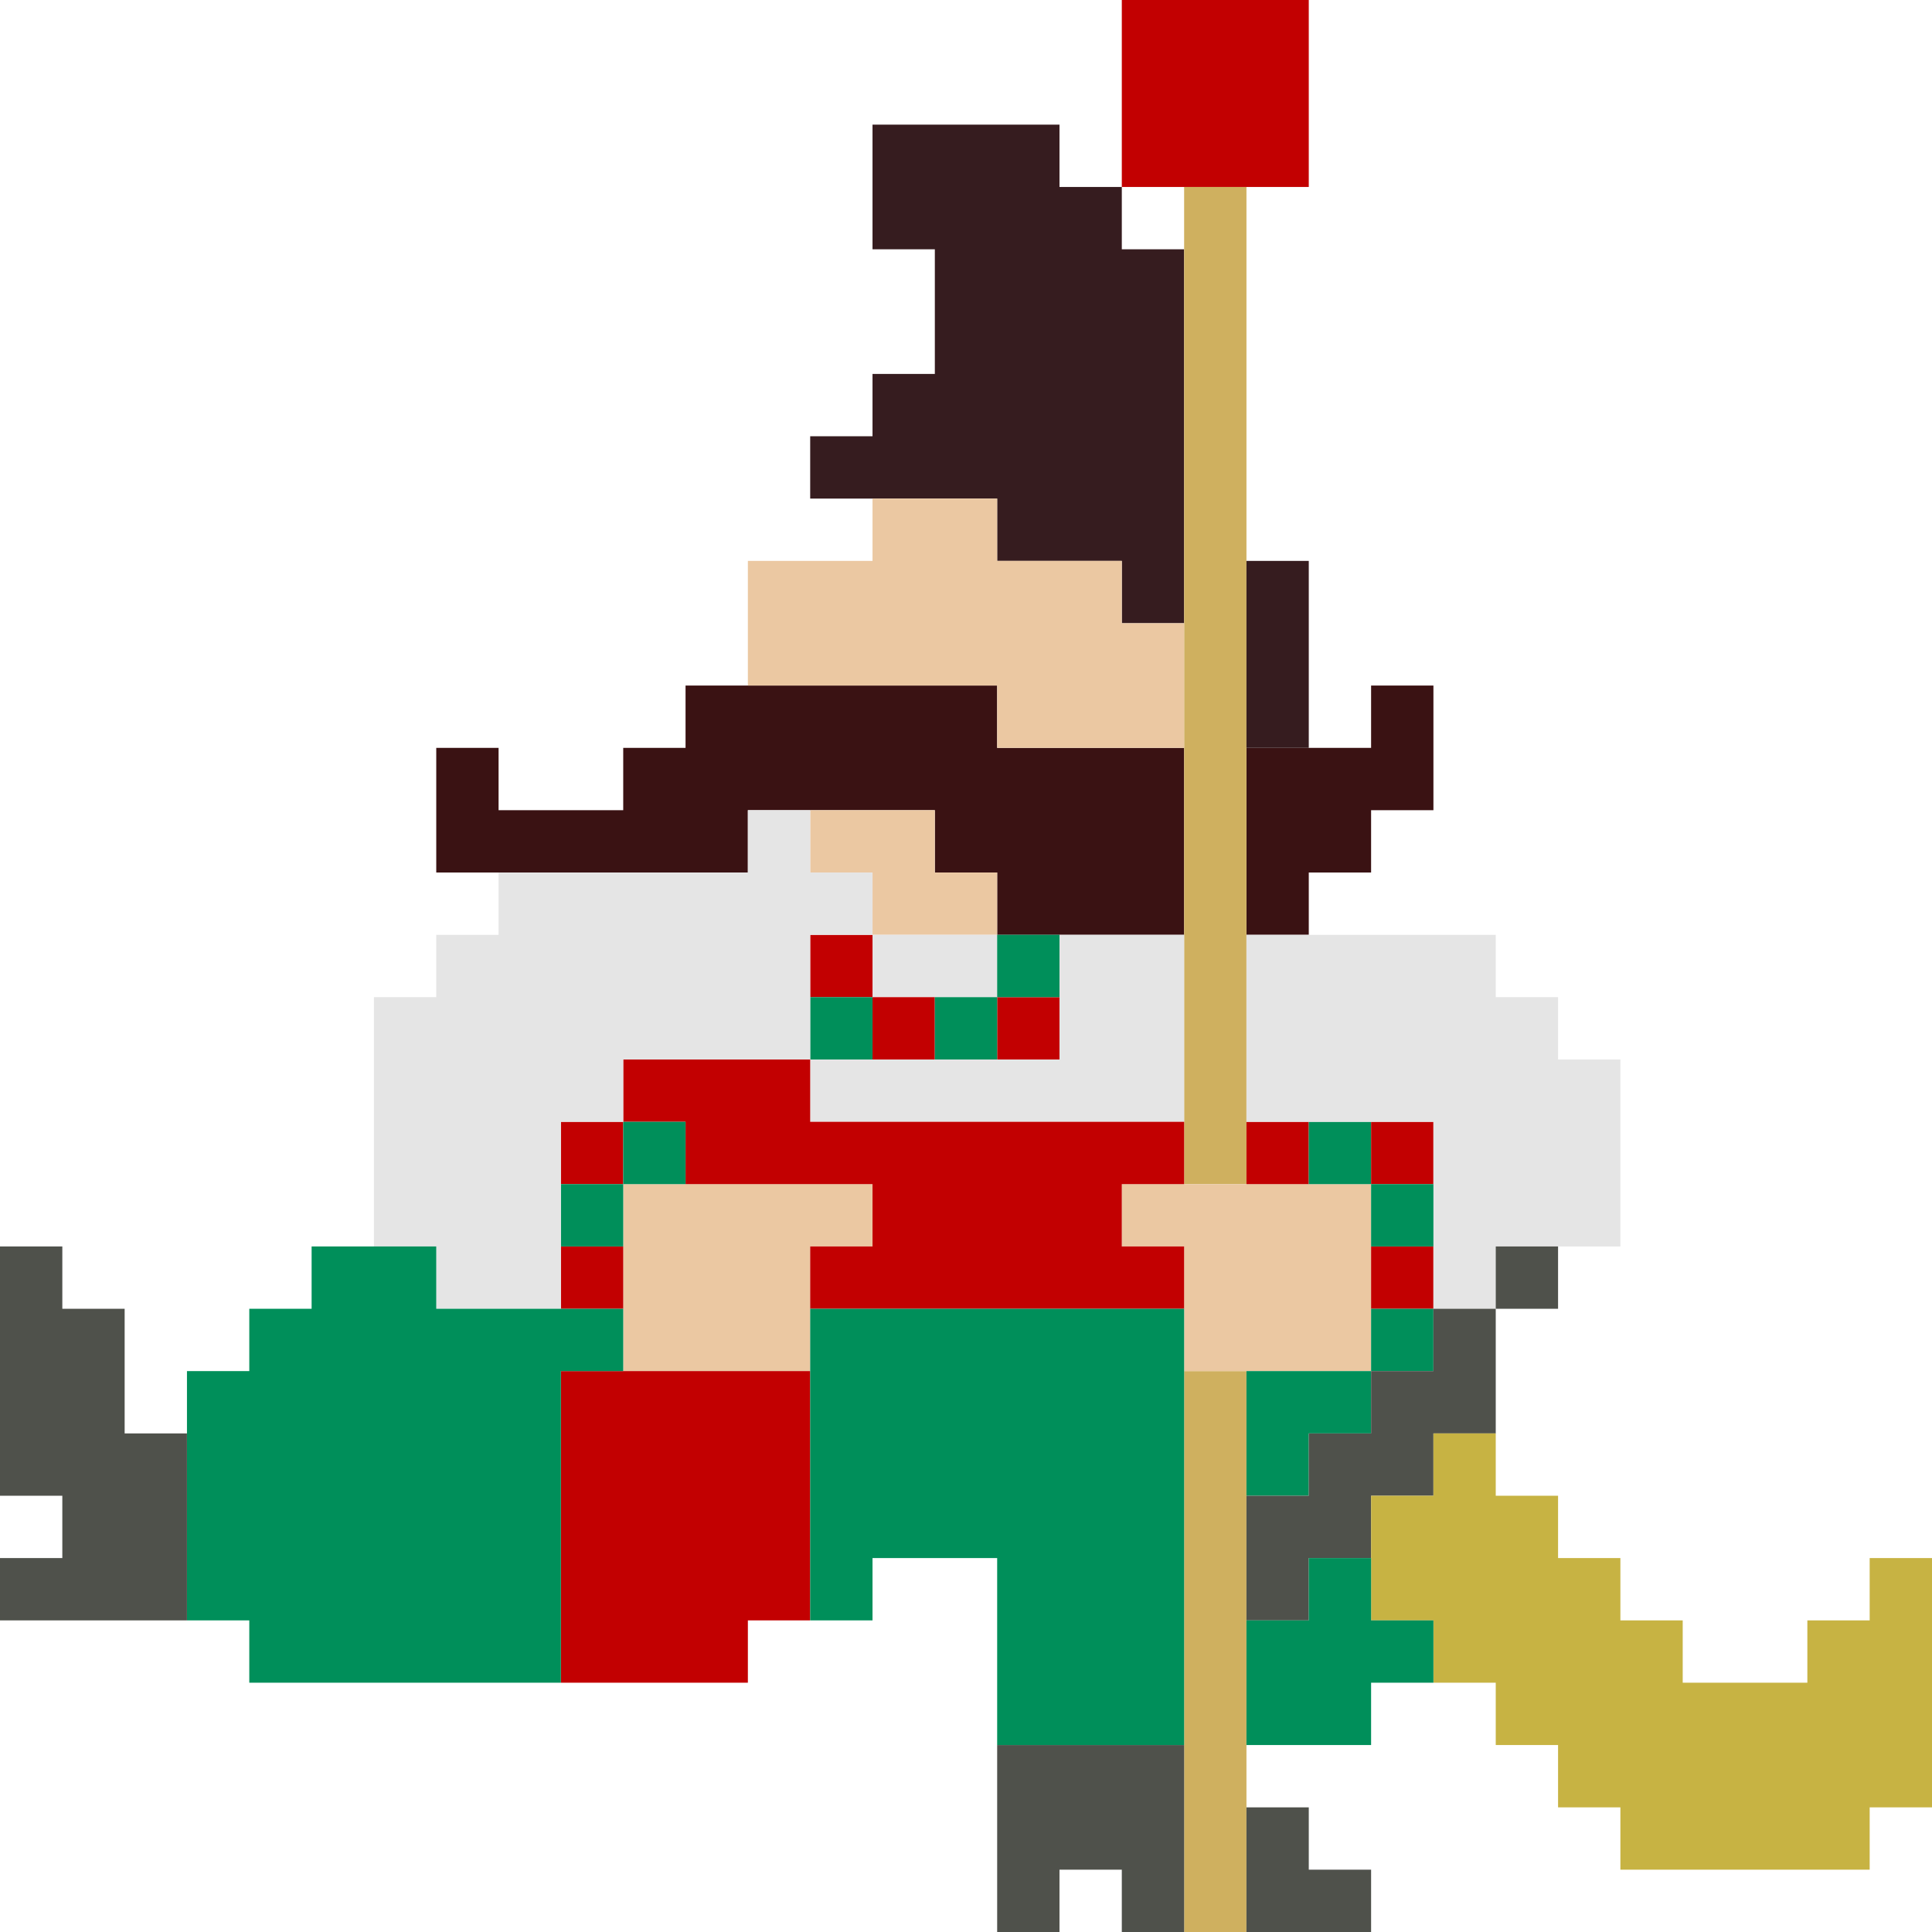
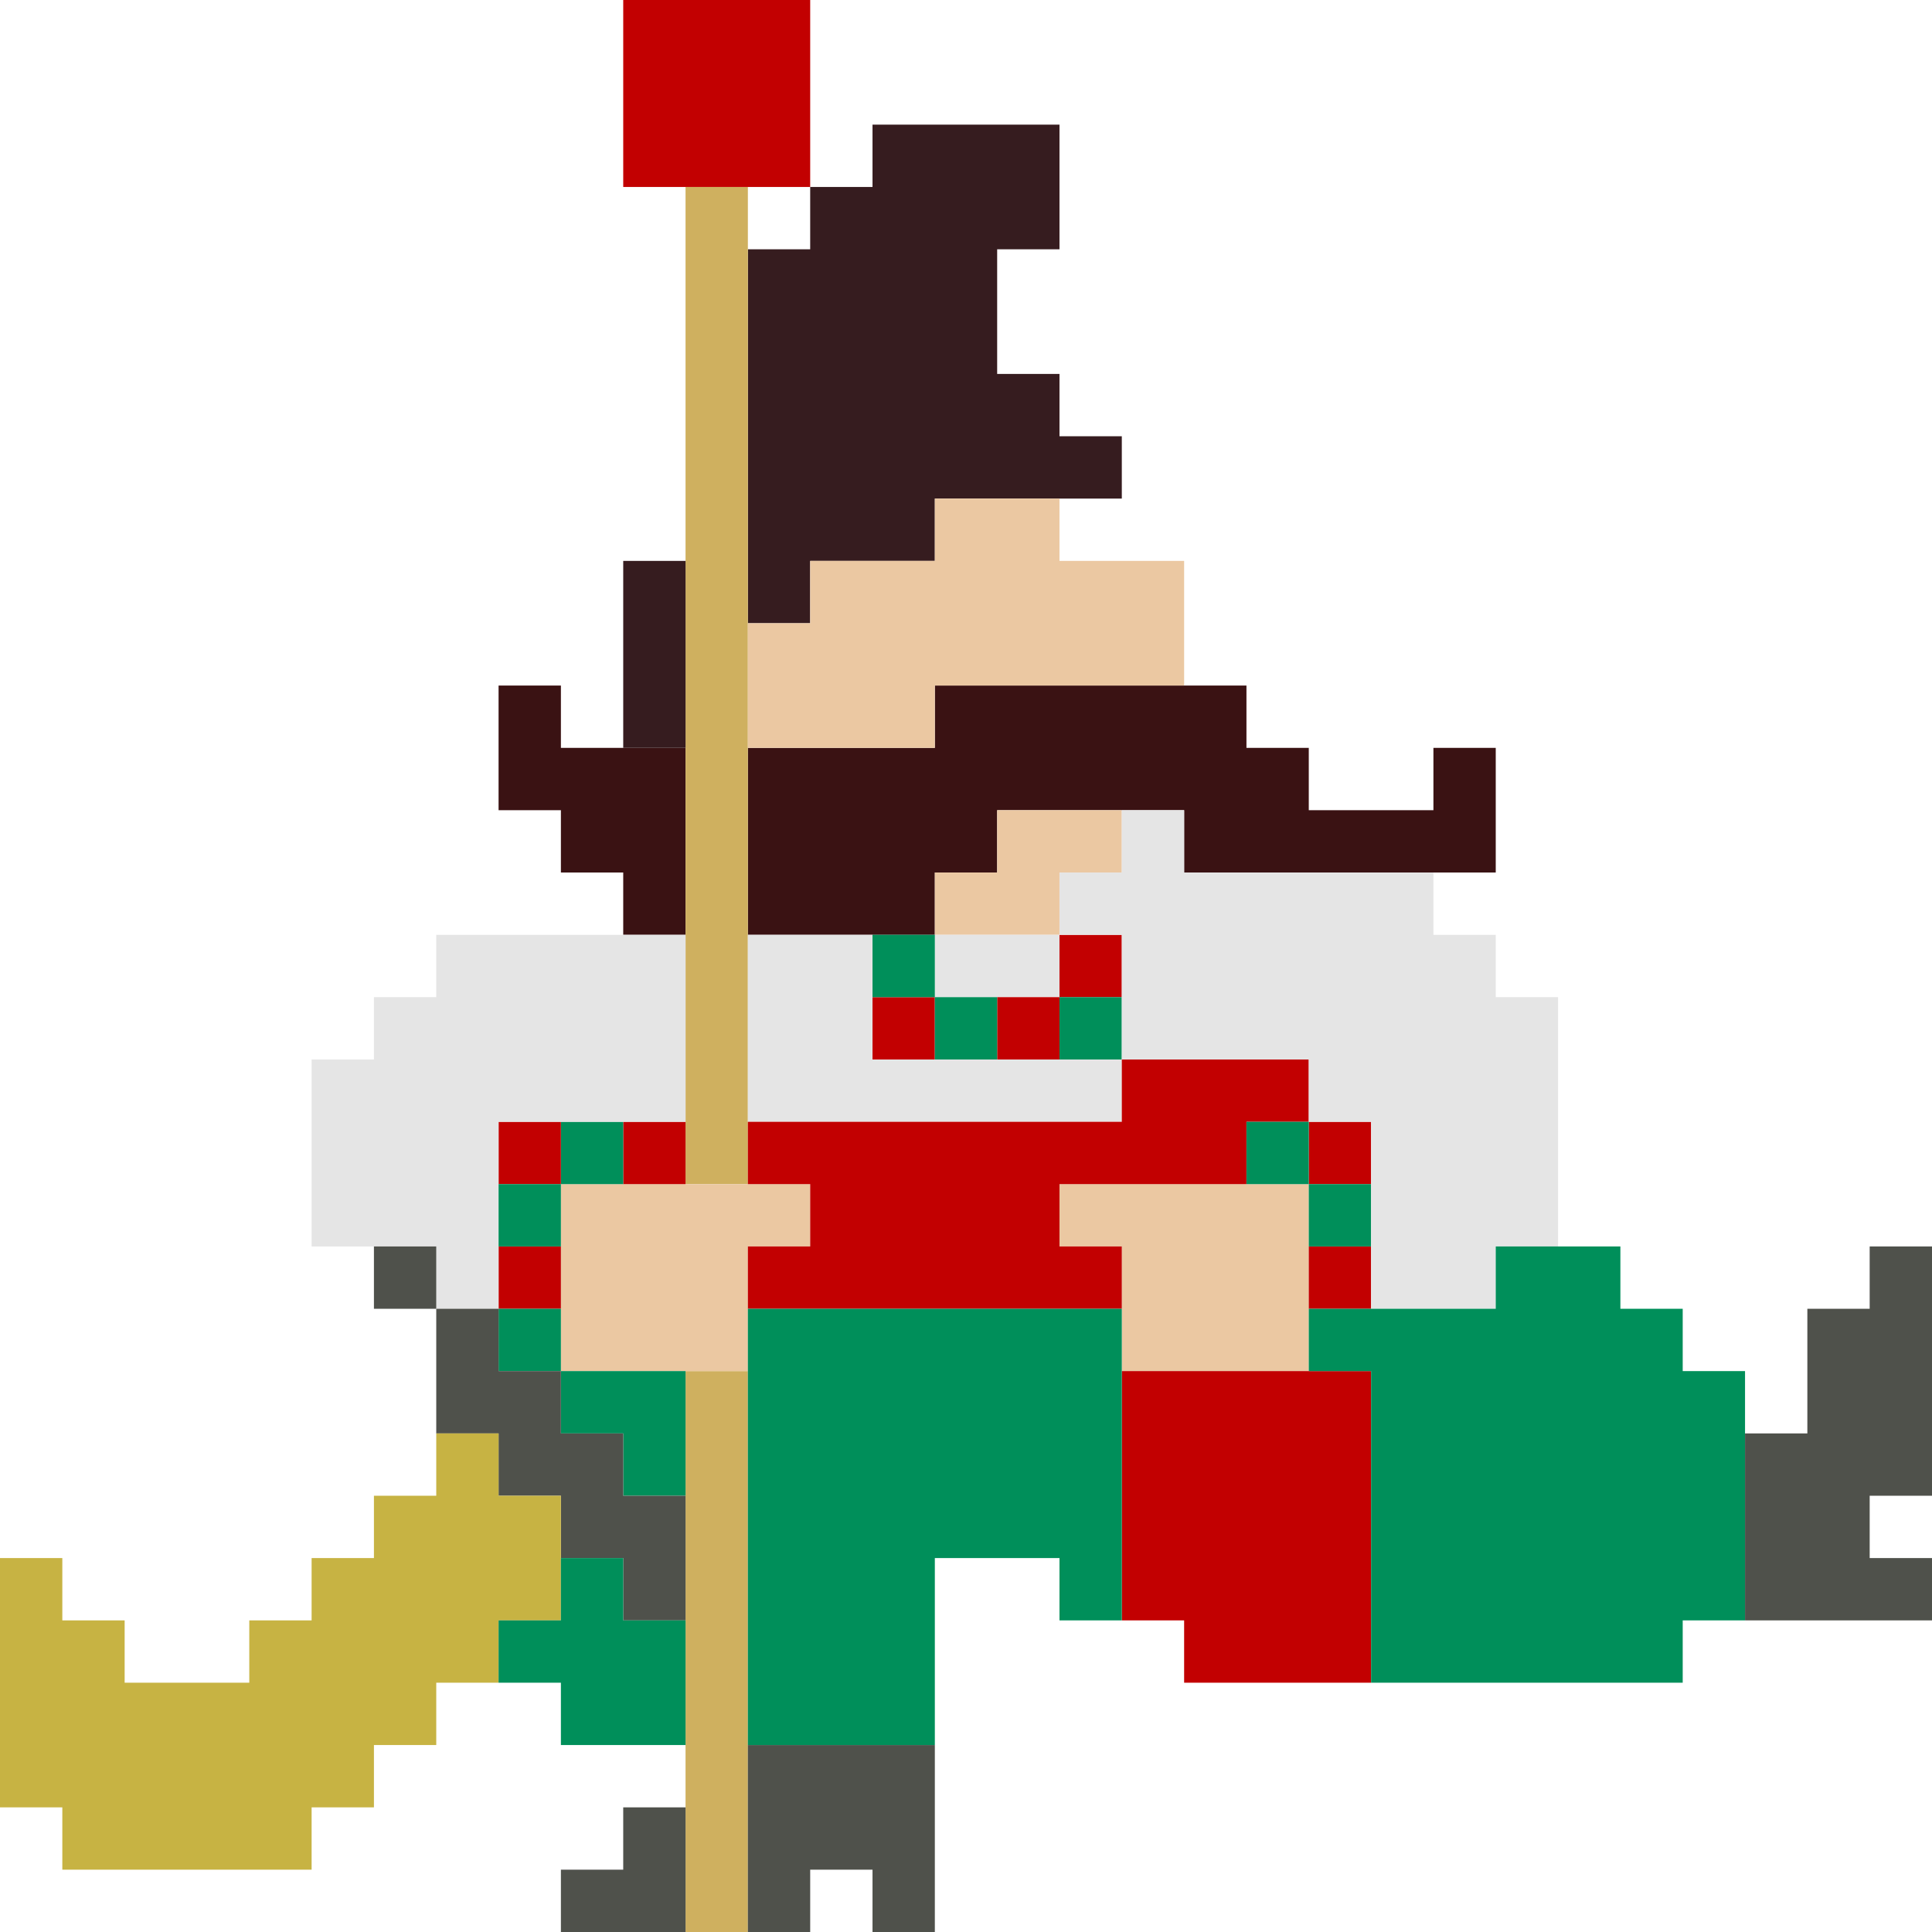
- <svg xmlns="http://www.w3.org/2000/svg" version="1.1" id="Layer_1" x="0px" y="0px" viewBox="0 0 310 310" style="enable-background:new 0 0 310 310;" xml:space="preserve">
-   <style type="text/css">
- 	.st0{fill:#361C1F;}
- 	.st1{fill:#3A1213;}
- 	.st2{fill:#CFB05F;}
- 	.st3{fill:#C20001;}
- 	.st4{fill:#EBC8A2;}
- 	.st5{fill:#008F5A;}
- 	.st6{fill:#E5E5E5;}
- 	.st7{fill:#4F514B;}
- 	.st8{fill:#C7B343;}
- </style>
+ <svg xmlns="http://www.w3.org/2000/svg" version="1.1" viewBox="0 0 310 310">
+   <defs>
+     <style>
+       .cls-1 {
+         fill: #361c1f;
+       }
+ 
+       .cls-2 {
+         fill: #008f5a;
+       }
+ 
+       .cls-3 {
+         fill: #e5e5e5;
+       }
+ 
+       .cls-4 {
+         fill: #c7b343;
+       }
+ 
+       .cls-5 {
+         fill: #c20001;
+       }
+ 
+       .cls-6 {
+         fill: #ebc8a2;
+       }
+ 
+       .cls-7 {
+         fill: #4f514b;
+       }
+ 
+       .cls-8 {
+         fill: #3a1213;
+       }
+ 
+       .cls-9 {
+         fill: #cfb05f;
+       }
+     </style>
+   </defs>
  <g>
-     <polygon class="st0" points="190,40 190,100 180,100 180,90 160,90 160,80 130,80 130,70 140,70 140,60 150,60 150,40 140,40    140,20 170,20 170,30 180,30 180,40  " />
-     <polygon class="st1" points="230,110 230,130 220,130 220,140 210,140 210,150 200,150 200,120 220,120 220,110  " />
-     <polygon class="st1" points="190,120 190,150 160,150 160,140 150,140 150,130 120,130 120,140 70,140 70,120 80,120 80,130    100,130 100,120 110,120 110,110 160,110 160,120  " />
-     <rect x="190" y="220" class="st2" width="10" height="90" />
-     <rect x="190" y="30" class="st2" width="10" height="160" />
-     <rect x="180" y="0" class="st3" width="30" height="30" />
-     <polygon class="st4" points="160,140 160,150 140,150 140,140 130,140 130,130 150,130 150,140  " />
-     <polygon class="st4" points="140,190 140,200 130,200 130,220 100,220 100,190  " />
-     <polygon class="st4" points="220,190 220,220 190,220 190,200 180,200 180,190  " />
-     <rect x="200" y="180" class="st3" width="10" height="10" />
-     <rect x="210" y="180" class="st5" width="10" height="10" />
-     <rect x="220" y="180" class="st3" width="10" height="10" />
-     <rect x="220" y="200" class="st3" width="10" height="10" />
-     <rect x="220" y="210" class="st5" width="10" height="10" />
-     <rect x="140" y="150" class="st6" width="20" height="10" />
-     <polygon class="st6" points="190,150 190,180 130,180 130,170 170,170 170,150  " />
-     <polygon class="st3" points="180,190 180,200 190,200 190,210 130,210 130,200 140,200 140,190 110,190 110,180 100,180 100,170    130,170 130,180 190,180 190,190  " />
-     <polygon class="st6" points="260,170 260,200 240,200 240,210 230,210 230,180 200,180 200,150 240,150 240,160 250,160 250,170     " />
-     <rect x="240" y="200" class="st7" width="10" height="10" />
-     <rect x="160" y="160" class="st3" width="10" height="10" />
-     <rect x="130" y="150" class="st3" width="10" height="10" />
-     <rect x="140" y="160" class="st3" width="10" height="10" />
-     <rect x="130" y="160" class="st5" width="10" height="10" />
-     <rect x="90" y="180" class="st3" width="10" height="10" />
-     <rect x="90" y="200" class="st3" width="10" height="10" />
-     <rect x="100" y="180" class="st5" width="10" height="10" />
-     <rect x="220" y="190" class="st5" width="10" height="10" />
-     <rect x="90" y="190" class="st5" width="10" height="10" />
-     <polygon class="st5" points="220,220 220,230 210,230 210,240 200,240 200,220  " />
-     <polygon class="st7" points="240,210 240,230 230,230 230,240 220,240 220,250 210,250 210,260 200,260 200,240 210,240 210,230    220,230 220,220 230,220 230,210  " />
-     <polygon class="st7" points="190,280 190,310 180,310 180,300 170,300 170,310 160,310 160,280  " />
-     <polygon class="st7" points="220,300 220,310 200,310 200,290 210,290 210,300  " />
-     <polygon class="st8" points="310,250 310,290 300,290 300,300 260,300 260,290 250,290 250,280 240,280 240,270 230,270 230,260    220,260 220,240 230,240 230,230 240,230 240,240 250,240 250,250 260,250 260,260 270,260 270,270 290,270 290,260 300,260    300,250  " />
-     <polygon class="st5" points="230,260 230,270 220,270 220,280 200,280 200,260 210,260 210,250 220,250 220,260  " />
-     <rect x="150" y="160" class="st5" width="10" height="10" />
-     <rect x="160" y="150" class="st5" width="10" height="10" />
-     <polygon class="st6" points="140,140 140,150 130,150 130,170 100,170 100,180 90,180 90,210 70,210 70,200 60,200 60,160 70,160    70,150 80,150 80,140 120,140 120,130 130,130 130,140  " />
-     <polygon class="st4" points="190,100 190,120 160,120 160,110 120,110 120,90 140,90 140,80 160,80 160,90 180,90 180,100  " />
-     <rect x="200" y="90" class="st0" width="10" height="30" />
-     <polygon class="st3" points="130,220 130,260 120,260 120,270 90,270 90,220  " />
-     <polygon class="st5" points="190,210 190,280 160,280 160,250 140,250 140,260 130,260 130,210  " />
-     <polygon class="st5" points="100,210 100,220 90,220 90,270 40,270 40,260 30,260 30,220 40,220 40,210 50,210 50,200 70,200    70,210  " />
-     <polygon class="st7" points="30,230 30,260 0,260 0,250 10,250 10,240 0,240 0,200 10,200 10,210 20,210 20,230  " />
+     <g id="Layer_1">
+       <g>
+         <polygon class="cls-1" points="120 40 120 100 130 100 130 90 150 90 150 80 180 80 180 70 170 70 170 60 160 60 160 40 170 40 170 20 140 20 140 30 130 30 130 40 120 40" />
+         <polygon class="cls-8" points="80 110 80 130 90 130 90 140 100 140 100 150 110 150 110 120 90 120 90 110 80 110" />
+         <polygon class="cls-8" points="120 120 120 150 150 150 150 140 160 140 160 130 190 130 190 140 240 140 240 120 230 120 230 130 210 130 210 120 200 120 200 110 150 110 150 120 120 120" />
+         <rect class="cls-9" x="110" y="220" width="10" height="90" />
+         <rect class="cls-9" x="110" y="30" width="10" height="160" />
+         <rect class="cls-5" x="100" y="0" width="30" height="30" />
+         <polygon class="cls-6" points="150 140 150 150 170 150 170 140 180 140 180 130 160 130 160 140 150 140" />
+         <polygon class="cls-6" points="170 190 170 200 180 200 180 220 210 220 210 190 170 190" />
+         <polygon class="cls-6" points="90 190 90 220 120 220 120 200 130 200 130 190 90 190" />
+         <rect class="cls-5" x="100" y="180" width="10" height="10" />
+         <rect class="cls-2" x="90" y="180" width="10" height="10" />
+         <rect class="cls-5" x="80" y="180" width="10" height="10" />
+         <rect class="cls-5" x="80" y="200" width="10" height="10" />
+         <rect class="cls-2" x="80" y="210" width="10" height="10" />
+         <rect class="cls-3" x="150" y="150" width="20" height="10" />
+         <polygon class="cls-3" points="120 150 120 180 180 180 180 170 140 170 140 150 120 150" />
+         <polygon class="cls-5" points="130 190 130 200 120 200 120 210 180 210 180 200 170 200 170 190 200 190 200 180 210 180 210 170 180 170 180 180 120 180 120 190 130 190" />
+         <polygon class="cls-3" points="50 170 50 200 70 200 70 210 80 210 80 180 110 180 110 150 70 150 70 160 60 160 60 170 50 170" />
+         <rect class="cls-7" x="60" y="200" width="10" height="10" />
+         <rect class="cls-5" x="140" y="160" width="10" height="10" />
+         <rect class="cls-5" x="170" y="150" width="10" height="10" />
+         <rect class="cls-5" x="160" y="160" width="10" height="10" />
+         <rect class="cls-2" x="170" y="160" width="10" height="10" />
+         <rect class="cls-5" x="210" y="180" width="10" height="10" />
+         <rect class="cls-5" x="210" y="200" width="10" height="10" />
+         <rect class="cls-2" x="200" y="180" width="10" height="10" />
+         <rect class="cls-2" x="80" y="190" width="10" height="10" />
+         <rect class="cls-2" x="210" y="190" width="10" height="10" />
+         <polygon class="cls-2" points="90 220 90 230 100 230 100 240 110 240 110 220 90 220" />
+         <polygon class="cls-7" points="70 210 70 230 80 230 80 240 90 240 90 250 100 250 100 260 110 260 110 240 100 240 100 230 90 230 90 220 80 220 80 210 70 210" />
+         <polygon class="cls-7" points="120 280 120 310 130 310 130 300 140 300 140 310 150 310 150 280 120 280" />
+         <polygon class="cls-7" points="90 300 90 310 110 310 110 290 100 290 100 300 90 300" />
+         <polygon class="cls-4" points="0 250 0 290 10 290 10 300 50 300 50 290 60 290 60 280 70 280 70 270 80 270 80 260 90 260 90 240 80 240 80 230 70 230 70 240 60 240 60 250 50 250 50 260 40 260 40 270 20 270 20 260 10 260 10 250 0 250" />
+         <polygon class="cls-2" points="80 260 80 270 90 270 90 280 110 280 110 260 100 260 100 250 90 250 90 260 80 260" />
+         <rect class="cls-2" x="150" y="160" width="10" height="10" />
+         <rect class="cls-2" x="140" y="150" width="10" height="10" />
+         <polygon class="cls-3" points="170 140 170 150 180 150 180 170 210 170 210 180 220 180 220 210 240 210 240 200 250 200 250 160 240 160 240 150 230 150 230 140 190 140 190 130 180 130 180 140 170 140" />
+         <polygon class="cls-6" points="120 100 120 120 150 120 150 110 190 110 190 90 170 90 170 80 150 80 150 90 130 90 130 100 120 100" />
+         <rect class="cls-1" x="100" y="90" width="10" height="30" />
+         <polygon class="cls-5" points="180 220 180 260 190 260 190 270 220 270 220 220 180 220" />
+         <polygon class="cls-2" points="120 210 120 280 150 280 150 250 170 250 170 260 180 260 180 210 120 210" />
+         <polygon class="cls-2" points="210 210 210 220 220 220 220 270 270 270 270 260 280 260 280 220 270 220 270 210 260 210 260 200 240 200 240 210 210 210" />
+         <polygon class="cls-7" points="280 230 280 260 310 260 310 250 300 250 300 240 310 240 310 200 300 200 300 210 290 210 290 230 280 230" />
+       </g>
+     </g>
  </g>
</svg>
